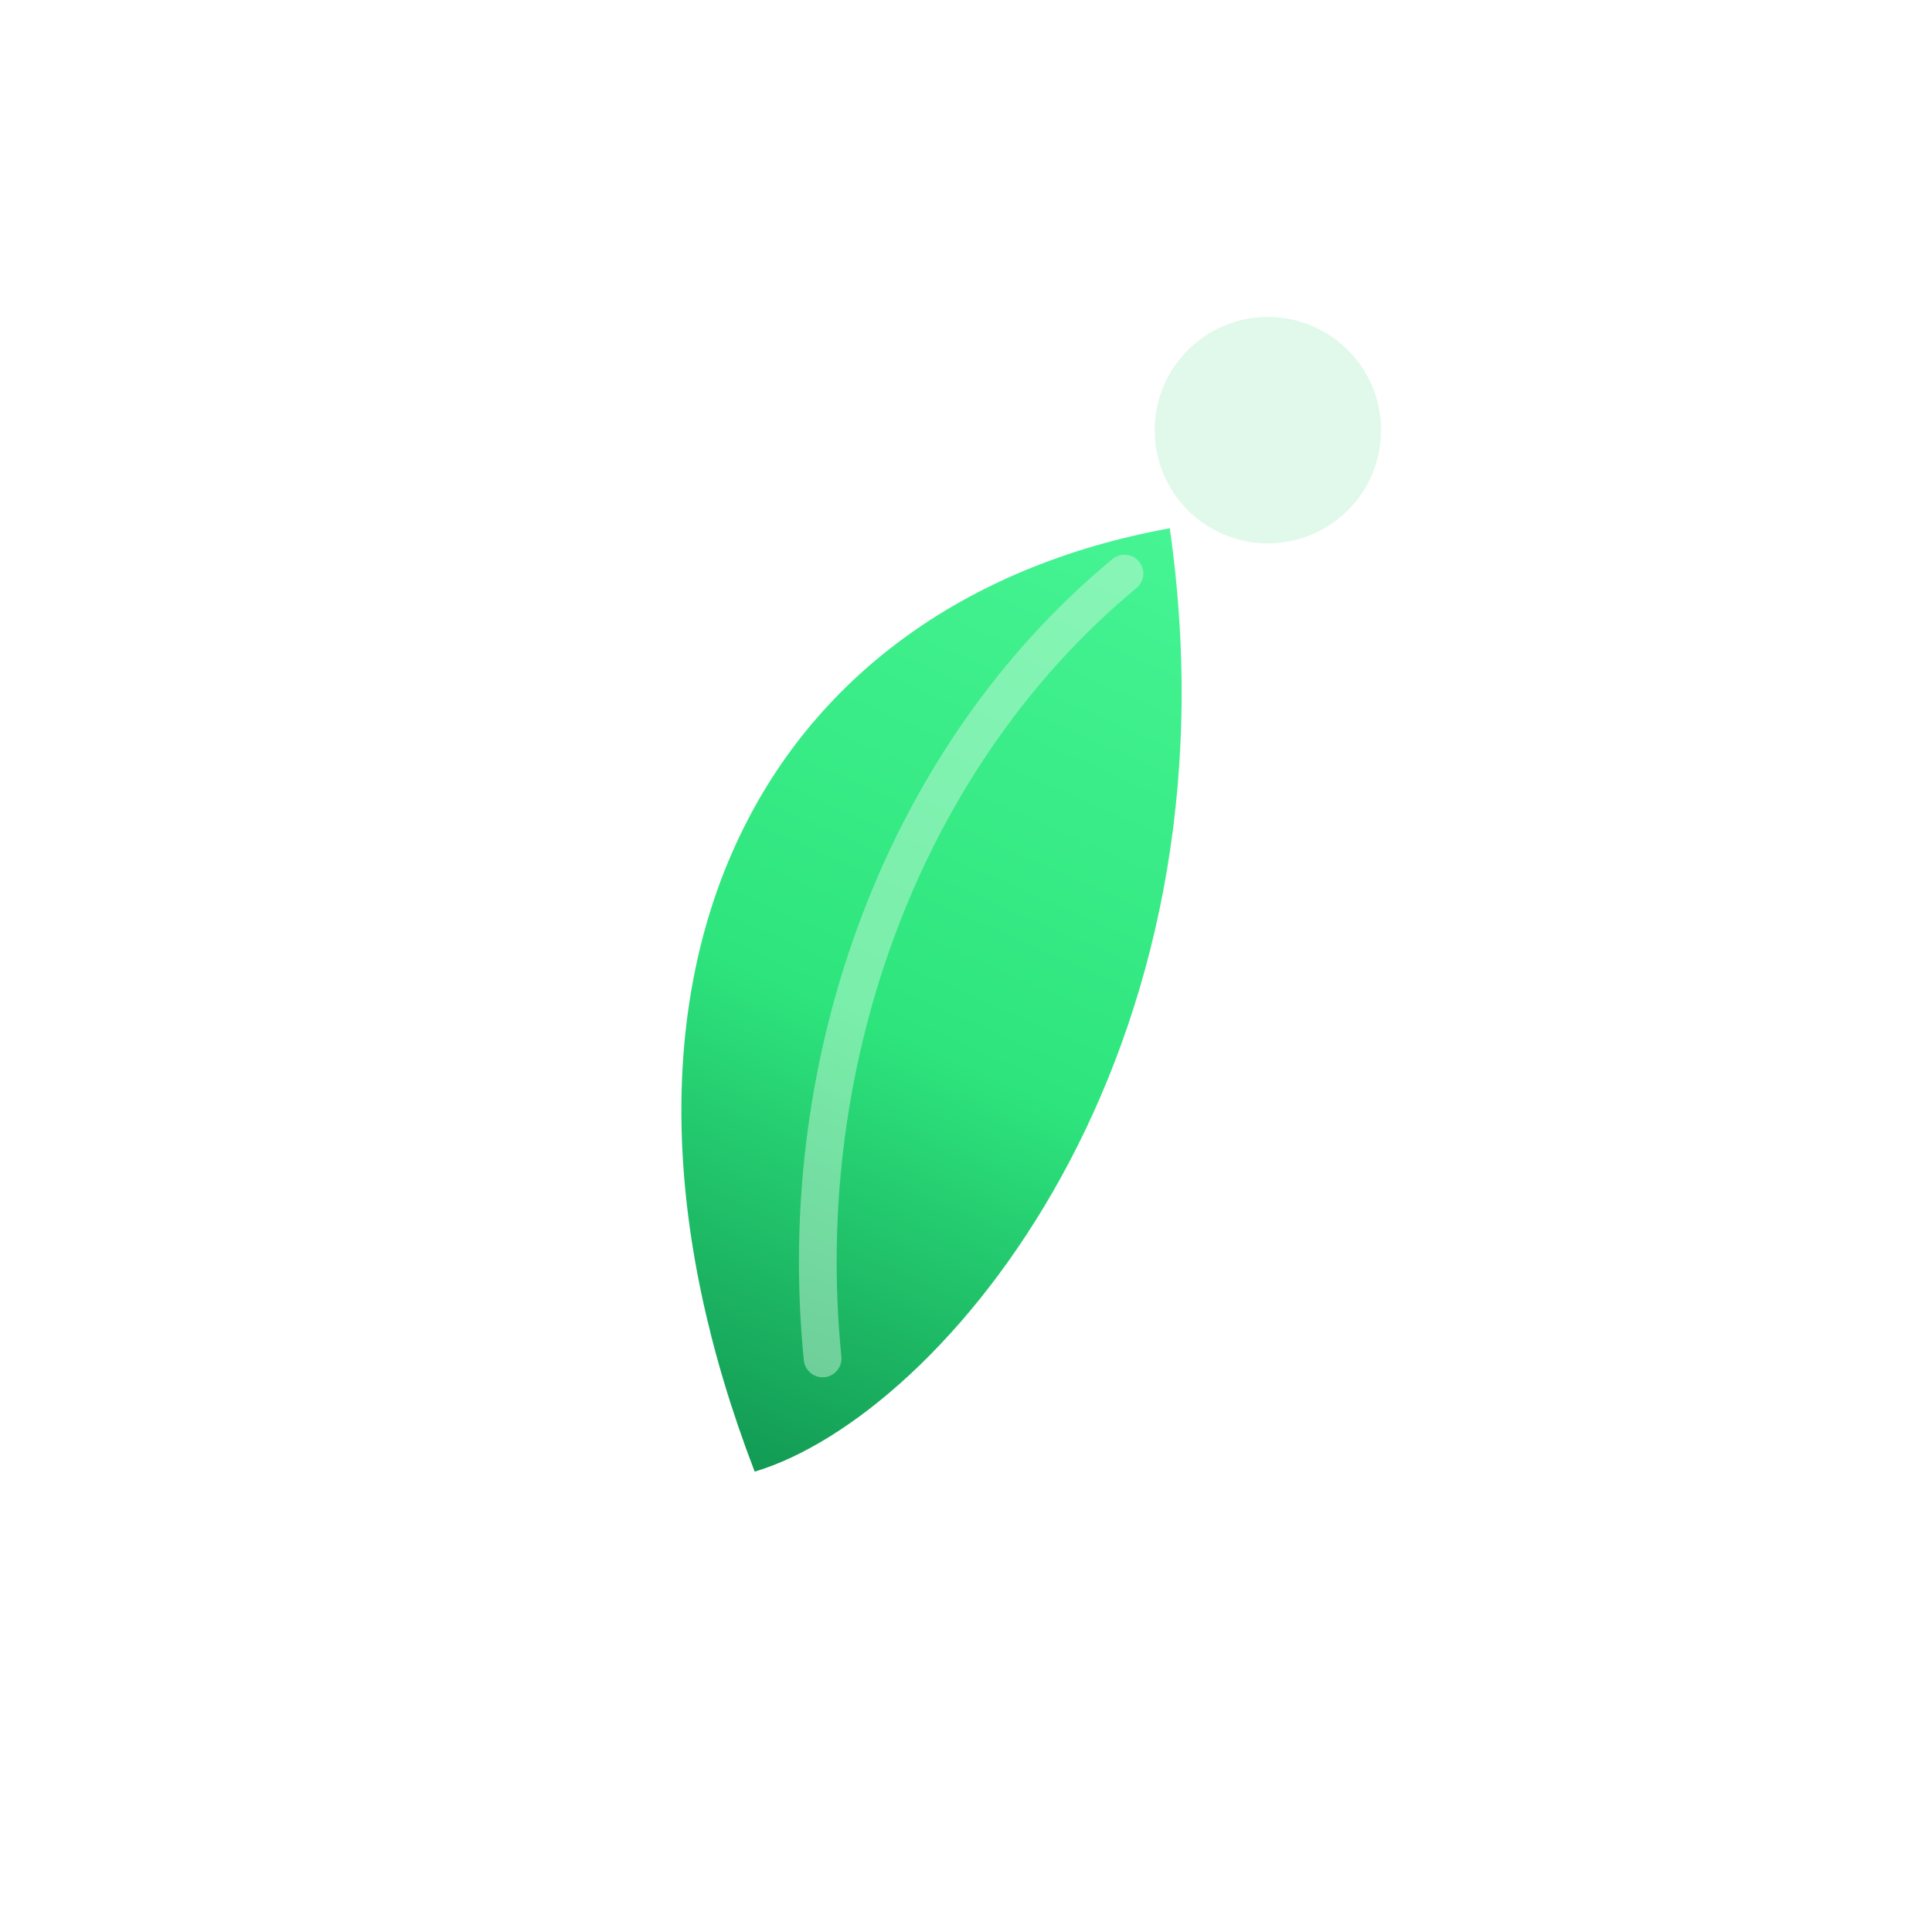
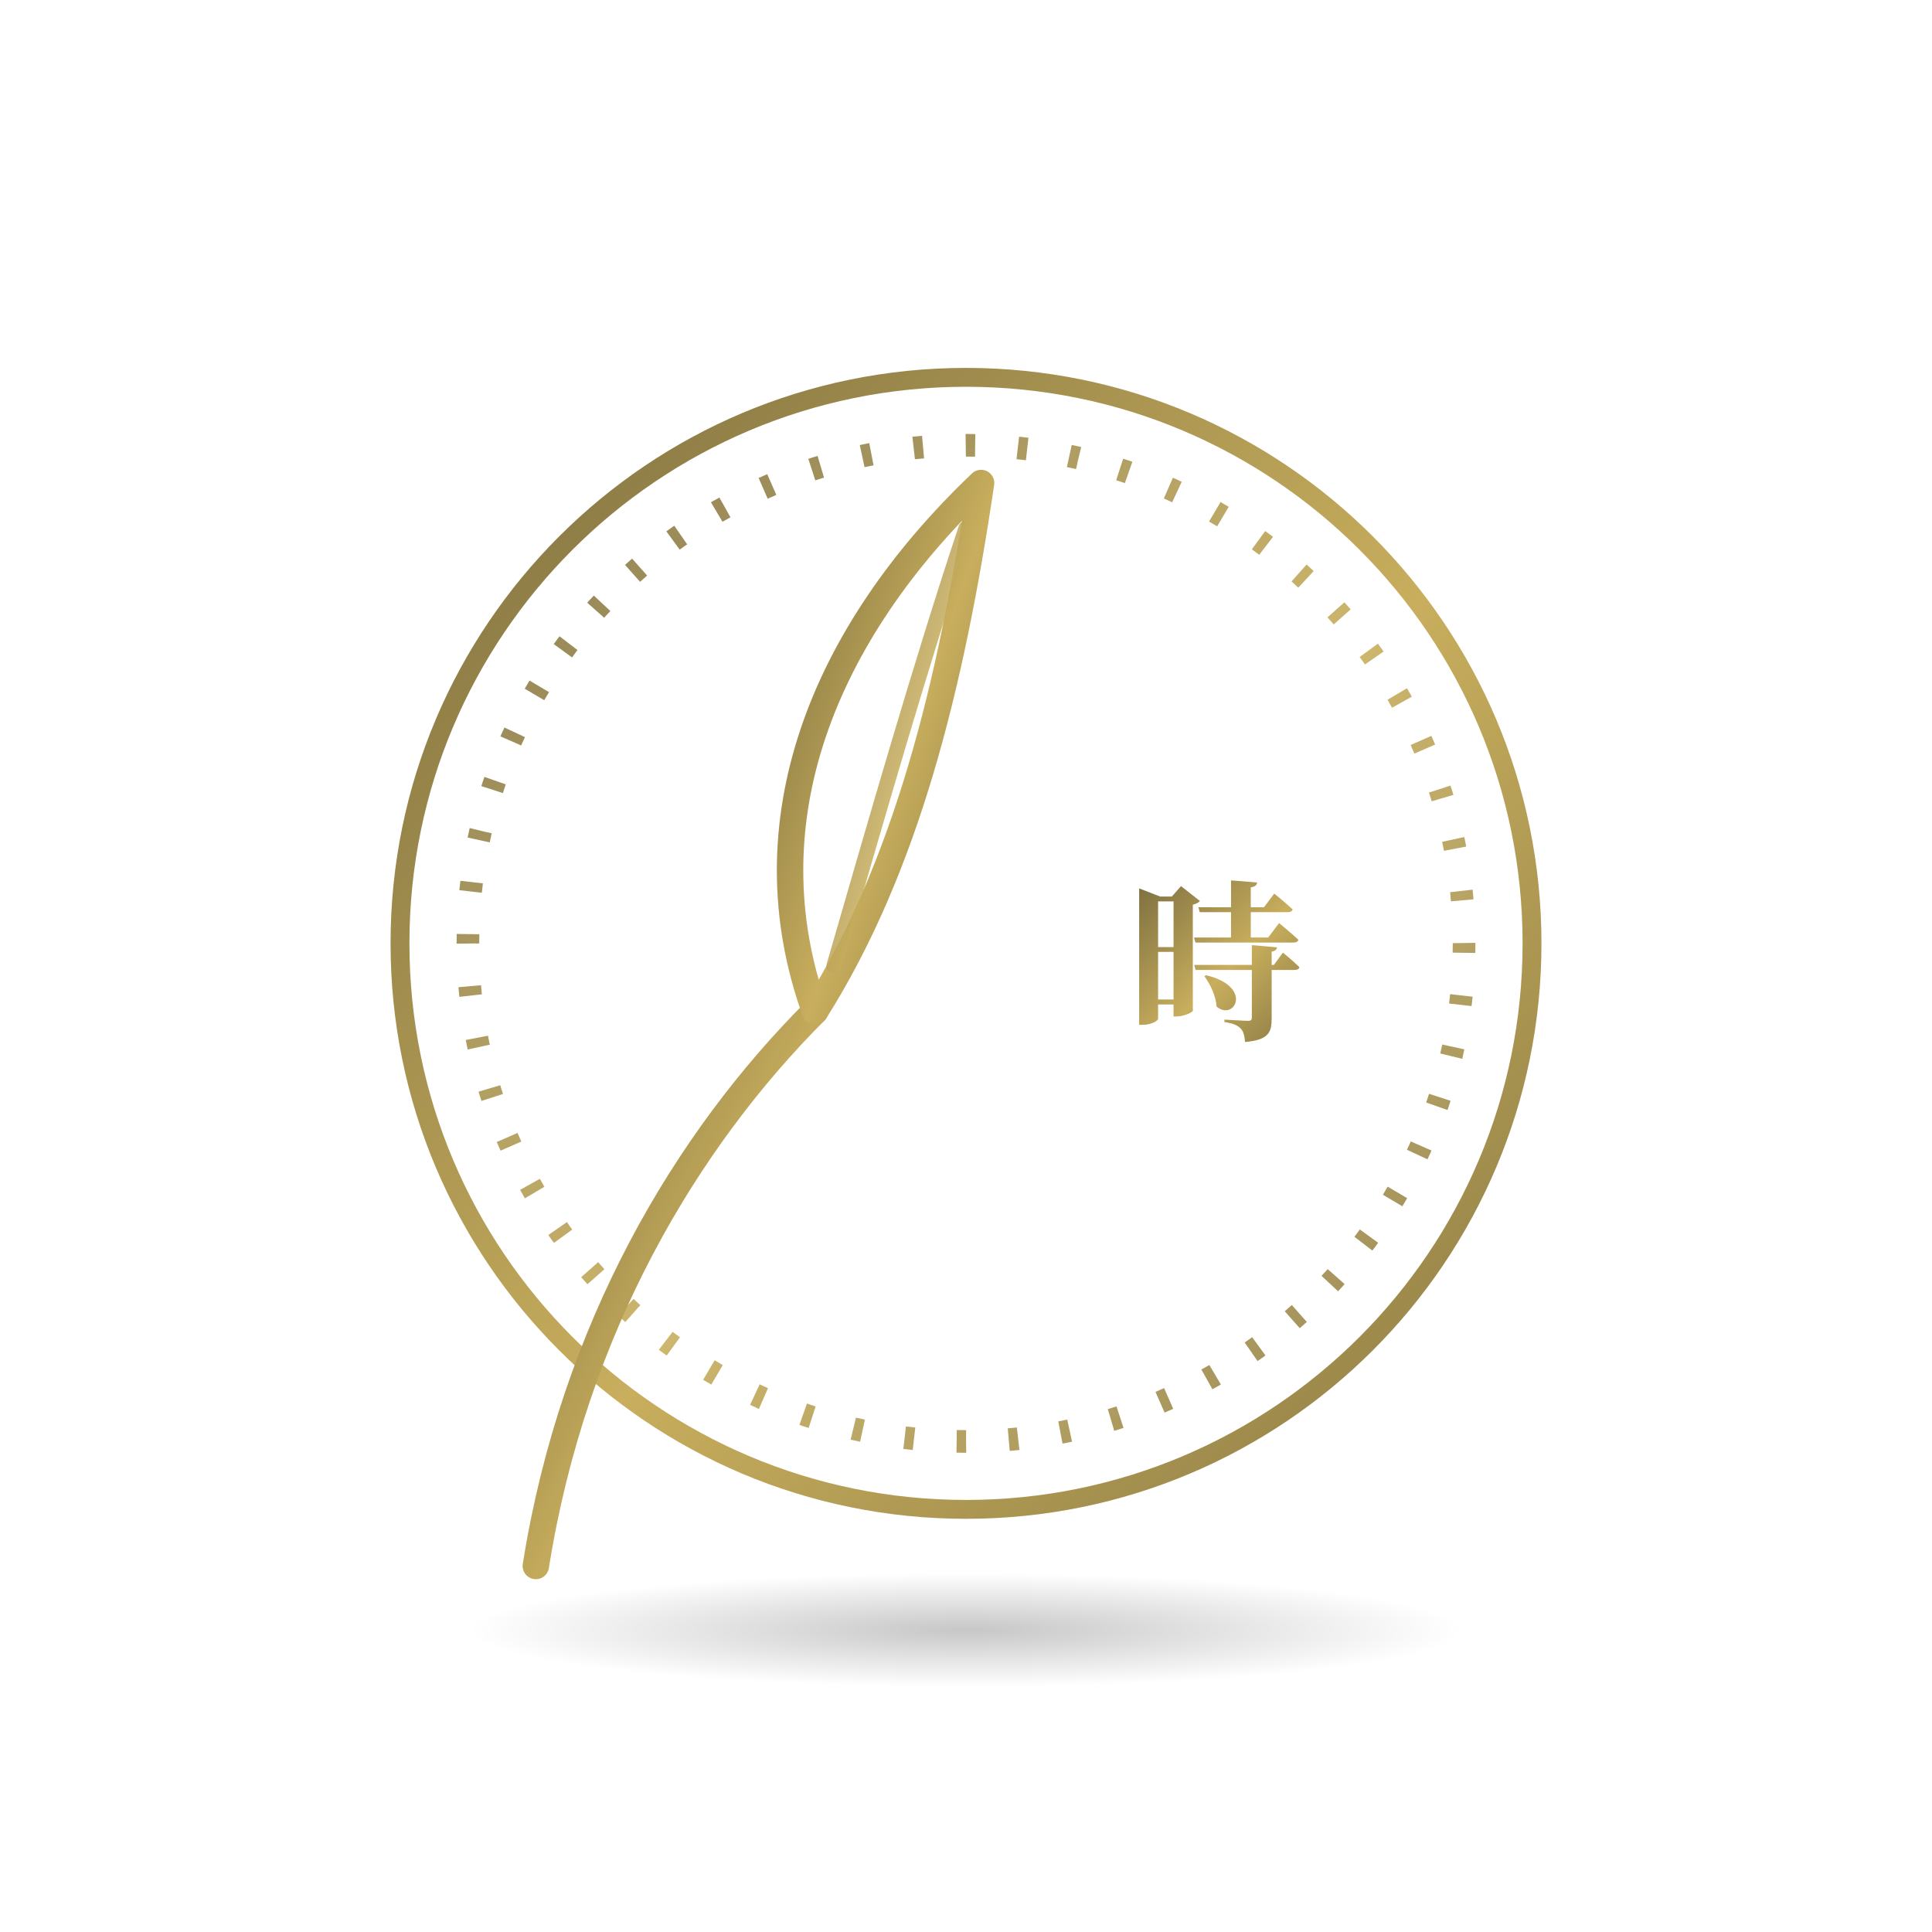
<svg xmlns="http://www.w3.org/2000/svg" viewBox="0 0 512 512">
  <defs>
-     <linearGradient id="leafg" x1="310" y1="140" x2="200" y2="390" gradientUnits="userSpaceOnUse">
-       <stop offset="0" stop-color="#46F493" />
-       <stop offset="0.55" stop-color="#2EE57D" />
-       <stop offset="1" stop-color="#129A54" />
+     <linearGradient id="olive" x1="0" y1="0" x2="1" y2="1">
+       <stop offset="0" stop-color="#7C6E3F" />
+       <stop offset="0.55" stop-color="#C8AE5D" />
+       <stop offset="1" stop-color="#8A7A44" />
    </linearGradient>
+     <radialGradient id="shdw" cx="50%" cy="50%" r="50%">
+       <stop offset="0" stop-color="#000000" stop-opacity="0.22" />
+       <stop offset="1" stop-color="#000000" stop-opacity="0" />
+     </radialGradient>
  </defs>
-   <path d="M 310 140 C 200 160, 150 260, 200 390 C 250 375, 330 280, 310 140 Z" fill="url(#leafg)" />
-   <path d="M 298 152 C 240 200, 210 280, 218 360" fill="none" stroke="#D6F9E3" stroke-width="10" stroke-linecap="round" opacity="0.45" />
-   <circle cx="336" cy="114" r="30" fill="#E0F9EB" />
+   <ellipse cx="256" cy="432" rx="132" ry="15" fill="url(#shdw)" />
+   <circle cx="256" cy="250" r="150" fill="none" stroke="url(#olive)" stroke-width="5" />
+   <circle cx="256" cy="250" r="132" fill="none" stroke="url(#olive)" stroke-width="6" stroke-dasharray="2.5 11.323" opacity="0.9" />
+   <g stroke="url(#olive)" stroke-width="6" stroke-linecap="round">
+     <path d="M 256 108 L 256 128" />
+     <path d="M 398 250 L 378 250" />
+     <path d="M 256 392 L 256 372" />
+     <path d="M 114 250 L 134 250" />
+   </g>
+   <g fill="none" stroke="url(#olive)" stroke-linecap="round">
+     <path d="M 142 415 C 152 352, 182 302, 216 268" stroke-width="7" />
+     <path d="M 216 268 C 198 218, 218 168, 260 128 C 252 182, 240 230, 216 268 Z" stroke-width="7" stroke-linejoin="round" />
+     <path d="M 221 256 C 232 218, 244 176, 256 140" stroke-width="4" opacity="0.85" />
+   </g>
+   <text x="322" y="272" text-anchor="middle" font-family="Noto Serif CJK SC, serif" font-weight="bold" font-size="46" fill="url(#olive)">時</text>
</svg>
